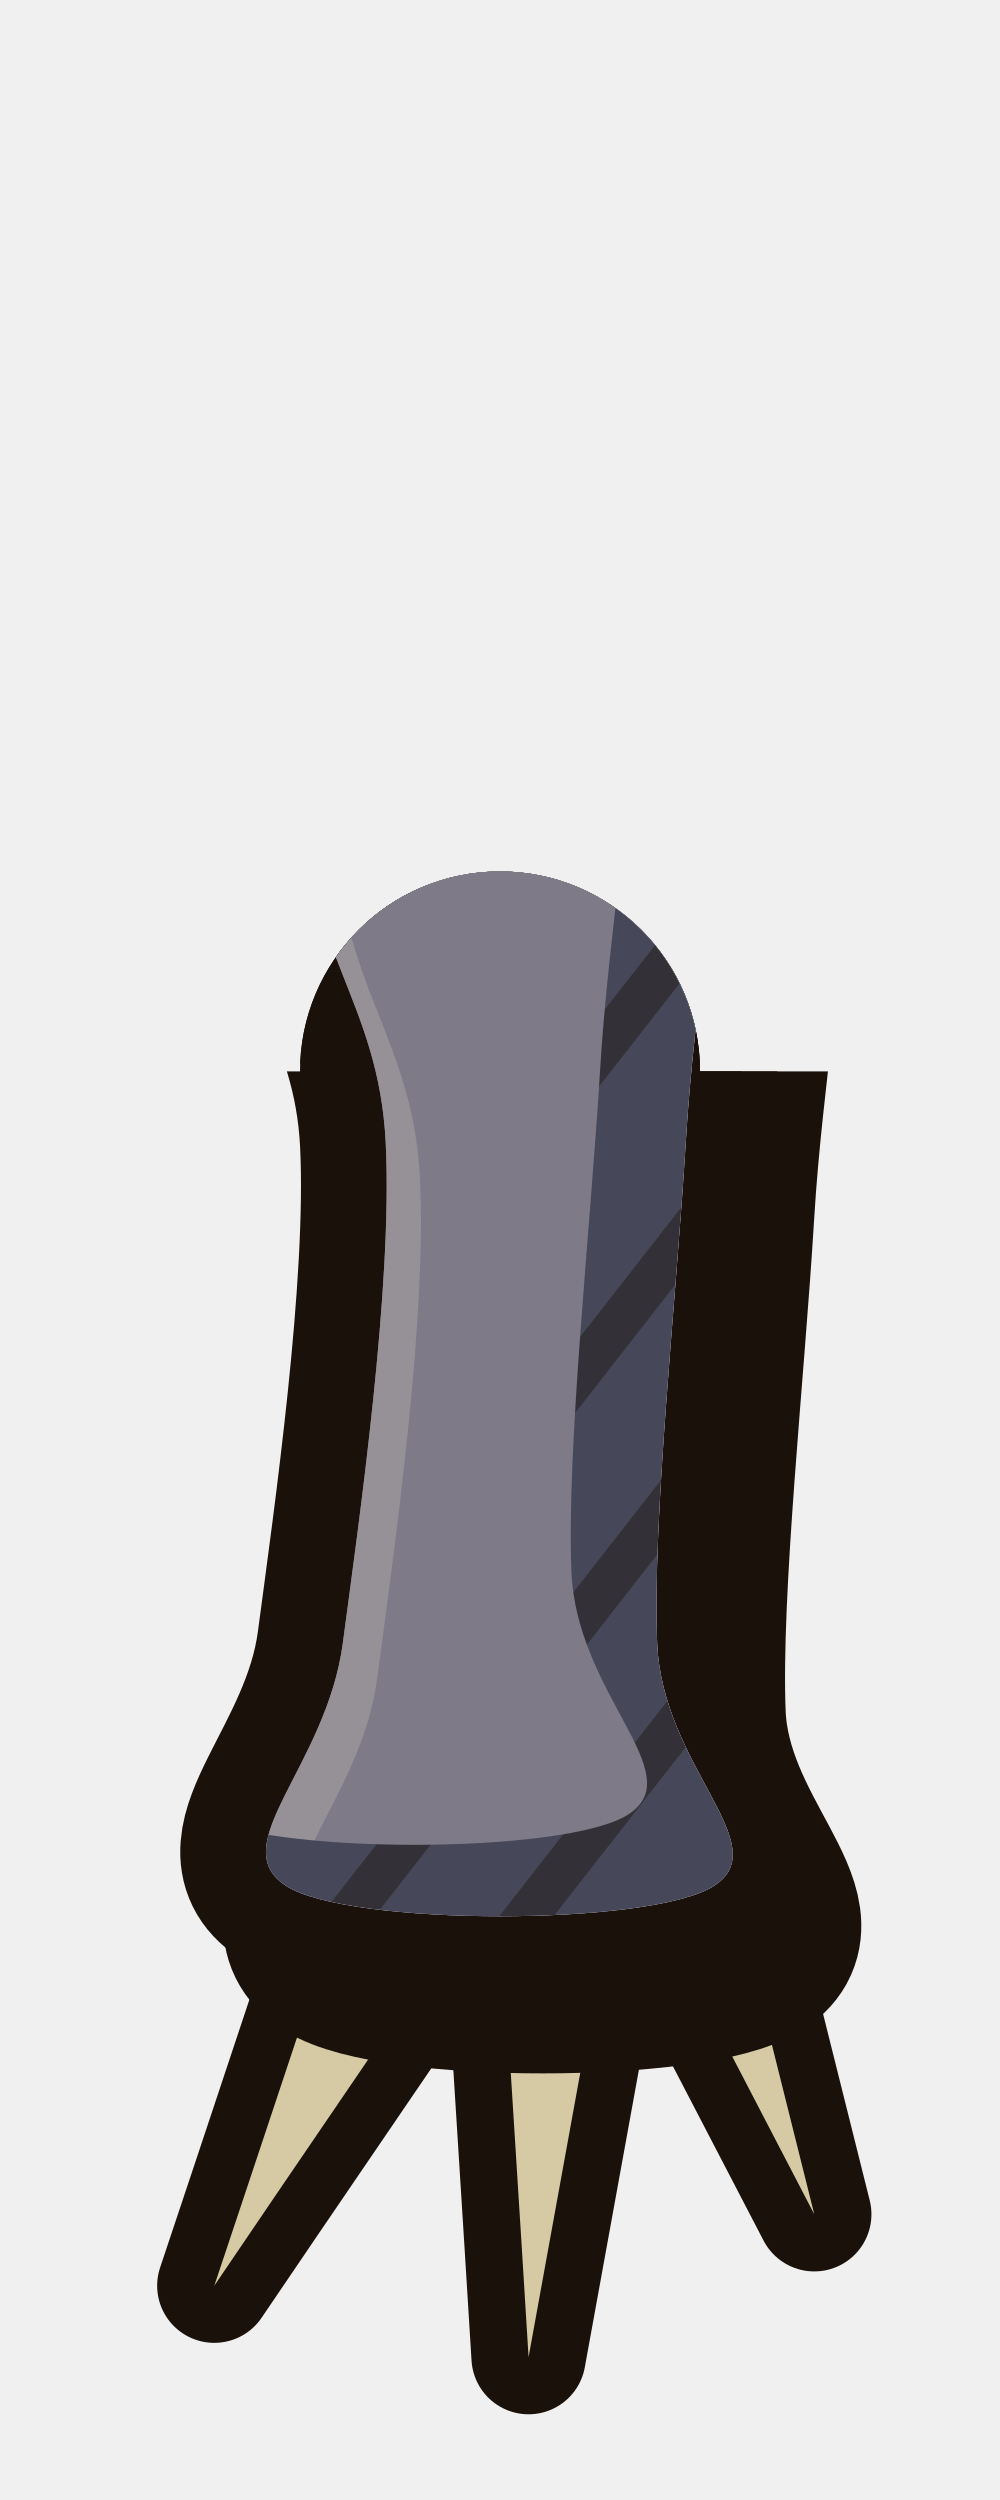
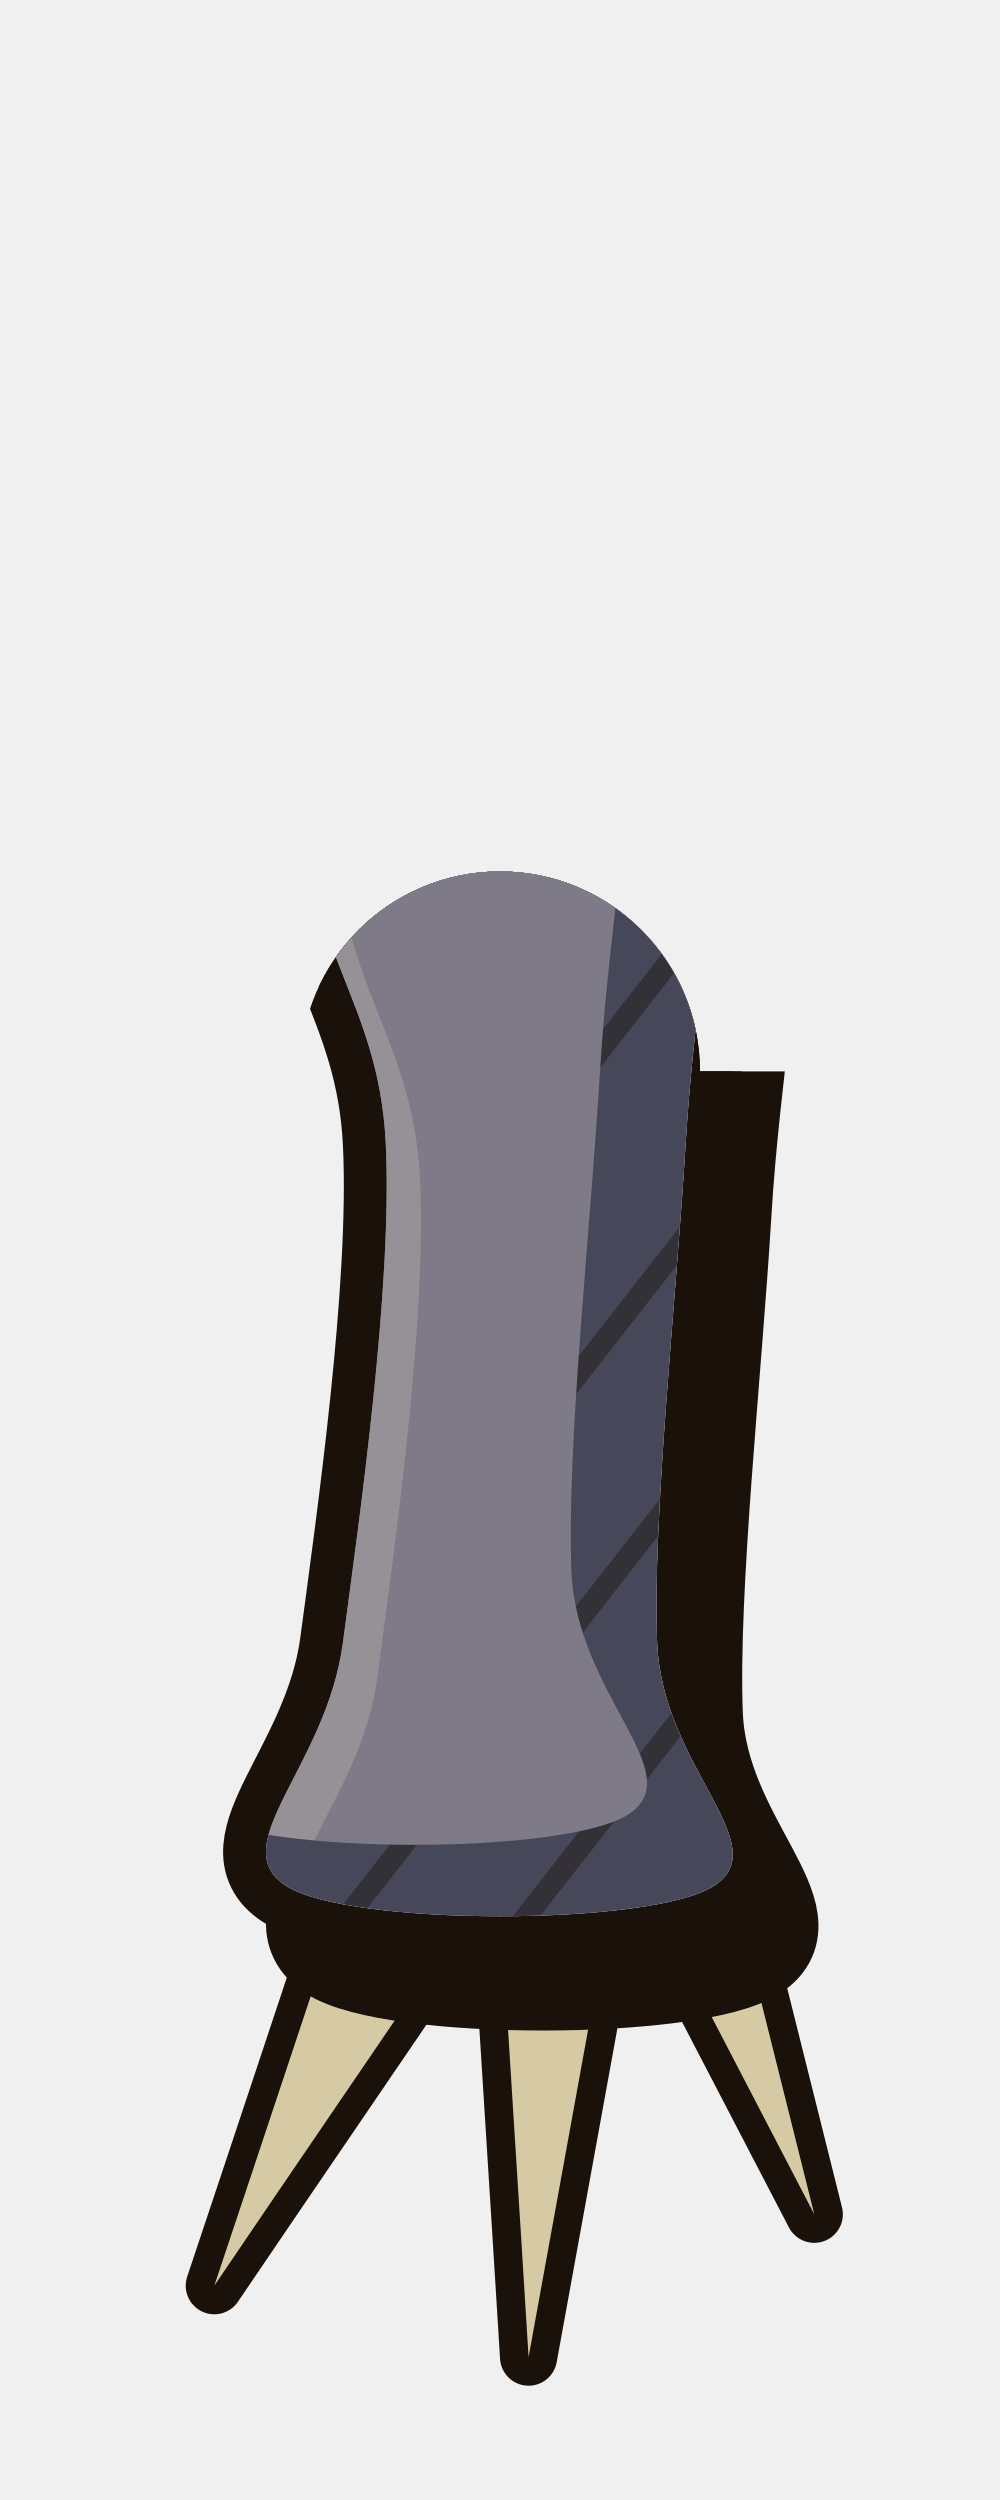
<svg xmlns="http://www.w3.org/2000/svg" width="14" height="35" viewBox="-7 -3 14 35">
  <defs>
    <clipPath id="lghoularmF">
      <rect x="-7" y="12" width="14" height="20" />
      <circle cx="0" cy="12" r="2.8" />
    </clipPath>
  </defs>
  <g clip-path="url(#lghoularmF)">
-     <path d="M-2 23C-2.67 25 -3.33 27 -4 29C-2.87 27.33 -1.73 25.67 -0.6 24C-1.07 23.67 -1.53 23.33 -2 23Z" fill="#1a110b" stroke="#1a110b" stroke-width="1.6" stroke-linejoin="round" />
+     <path d="M-2 23C-2.67 25 -3.33 27 -4 29C-2.87 27.33 -1.73 25.67 -0.6 24C-1.07 23.67 -1.53 23.33 -2 23Z" fill="#1a110b" stroke="#1a110b" stroke-width="0.80" stroke-linejoin="round" />
    <path d="M-2 23C-2.67 25 -3.33 27 -4 29C-2.87 27.33 -1.73 25.67 -0.6 24C-1.07 23.67 -1.53 23.33 -2 23Z" fill="#d6caa4" />
-     <path d="M0 23.6C0.13 25.73 0.27 27.87 0.4 30C0.8 27.8 1.2 25.6 1.6 23.4C1.07 23.47 0.53 23.53 0 23.6Z" fill="#1a110b" stroke="#1a110b" stroke-width="1.6" stroke-linejoin="round" />
+     <path d="M0 23.6C0.13 25.73 0.27 27.87 0.4 30C0.8 27.8 1.2 25.6 1.6 23.4C1.07 23.47 0.53 23.53 0 23.6Z" fill="#1a110b" stroke="#1a110b" stroke-width="0.80" stroke-linejoin="round" />
    <path d="M0 23.6C0.13 25.73 0.27 27.87 0.4 30C0.8 27.8 1.2 25.6 1.6 23.4C1.07 23.47 0.53 23.53 0 23.6Z" fill="#d6caa4" />
-     <path d="M1.8 23C2.67 24.67 3.53 26.33 4.4 28C3.93 26.13 3.47 24.27 3 22.4C2.6 22.6 2.2 22.8 1.8 23Z" fill="#1a110b" stroke="#1a110b" stroke-width="1.6" stroke-linejoin="round" />
+     <path d="M1.8 23C2.67 24.67 3.53 26.33 4.4 28C3.93 26.13 3.47 24.27 3 22.4C2.6 22.6 2.2 22.8 1.8 23Z" fill="#1a110b" stroke="#1a110b" stroke-width="0.80" stroke-linejoin="round" />
    <path d="M1.8 23C2.67 24.67 3.53 26.33 4.4 28C3.93 26.13 3.47 24.27 3 22.4C2.6 22.6 2.2 22.8 1.8 23Z" fill="#d6caa4" />
-     <path d="M-2 -1C-2.27 2 -2.87 5.67 -2.8 8C-2.73 10.33 -1.7 11 -1.6 13C-1.5 15 -1.97 18.27 -2.2 20C-2.43 21.73 -3.87 22.83 -3 23.4C-2.13 23.97 2.13 23.97 3 23.4C3.87 22.83 2.27 21.73 2.2 20C2.13 18.27 2.47 15.17 2.6 13C2.73 10.83 3.1 9.33 3 7C2.9 4.67 2.33 1.67 2 -1C0.67 -1 -0.67 -1 -2 -1Z" fill="#1a110b" stroke="#1a110b" stroke-width="2.4" stroke-linejoin="round" transform="translate(0.6 1)" />
-     <path d="M-2 -1C-2.27 2 -2.87 5.67 -2.8 8C-2.73 10.33 -1.7 11 -1.6 13C-1.5 15 -1.97 18.27 -2.2 20C-2.43 21.73 -3.87 22.83 -3 23.4C-2.13 23.97 2.13 23.97 3 23.4C3.87 22.83 2.27 21.73 2.2 20C2.13 18.27 2.47 15.17 2.6 13C2.73 10.83 3.1 9.33 3 7C2.9 4.67 2.33 1.67 2 -1C0.67 -1 -0.67 -1 -2 -1Z" fill="#1a110b" stroke="#1a110b" stroke-width="2.4" stroke-linejoin="round" />
+     <path d="M-2 -1C-2.27 2 -2.87 5.67 -2.8 8C-2.73 10.33 -1.7 11 -1.6 13C-1.5 15 -1.97 18.27 -2.2 20C-2.43 21.73 -3.87 22.83 -3 23.4C-2.13 23.97 2.13 23.97 3 23.4C3.87 22.83 2.27 21.73 2.2 20C2.13 18.27 2.47 15.17 2.6 13C2.73 10.83 3.1 9.33 3 7C2.9 4.67 2.33 1.67 2 -1C0.67 -1 -0.67 -1 -2 -1Z" fill="#1a110b" stroke="#1a110b" stroke-width="1.20" stroke-linejoin="round" transform="translate(0.6 1)" />
+     <path d="M-2 -1C-2.27 2 -2.87 5.67 -2.8 8C-2.73 10.33 -1.7 11 -1.6 13C-1.5 15 -1.97 18.27 -2.2 20C-2.43 21.73 -3.87 22.83 -3 23.4C-2.13 23.97 2.13 23.97 3 23.4C3.87 22.83 2.27 21.73 2.2 20C2.13 18.27 2.47 15.17 2.6 13C2.73 10.83 3.1 9.33 3 7C2.9 4.67 2.33 1.67 2 -1C0.67 -1 -0.67 -1 -2 -1Z" fill="#1a110b" stroke="#1a110b" stroke-width="1.20" stroke-linejoin="round" />
    <path d="M-2 -1C-2.27 2 -2.87 5.67 -2.8 8C-2.73 10.33 -1.7 11 -1.6 13C-1.5 15 -1.97 18.27 -2.2 20C-2.43 21.73 -3.87 22.83 -3 23.4C-2.13 23.97 2.13 23.97 3 23.4C3.87 22.83 2.27 21.73 2.2 20C2.13 18.27 2.47 15.17 2.6 13C2.73 10.83 3.1 9.33 3 7C2.9 4.67 2.33 1.67 2 -1C0.67 -1 -0.67 -1 -2 -1Z" fill="#7e7a88" />
    <clipPath id="c3866">
      <path d="M-2 -1C-2.27 2 -2.87 5.67 -2.8 8C-2.73 10.33 -1.7 11 -1.6 13C-1.5 15 -1.97 18.27 -2.2 20C-2.43 21.73 -3.87 22.83 -3 23.4C-2.13 23.97 2.13 23.97 3 23.4C3.87 22.83 2.27 21.73 2.2 20C2.13 18.27 2.47 15.17 2.6 13C2.73 10.83 3.1 9.33 3 7C2.9 4.67 2.33 1.67 2 -1C0.67 -1 -0.67 -1 -2 -1Z" />
    </clipPath>
    <g clip-path="url(#c3866)">
      <rect x="-600" y="-600" width="1200" height="1200" fill="#959196" />
      <path d="M-2 -1C-2.27 2 -2.87 5.67 -2.8 8C-2.73 10.33 -1.7 11 -1.6 13C-1.5 15 -1.97 18.27 -2.2 20C-2.43 21.73 -3.87 22.83 -3 23.4C-2.13 23.97 2.13 23.97 3 23.4C3.87 22.83 2.27 21.73 2.2 20C2.13 18.27 2.47 15.17 2.6 13C2.73 10.83 3.1 9.33 3 7C2.9 4.67 2.33 1.67 2 -1C0.67 -1 -0.67 -1 -2 -1Z" fill="#7e7a88" transform="translate(0.48 0.5)" />
      <mask id="m3866" maskUnits="userSpaceOnUse" x="-600" y="-600" width="1200" height="1200">
        <rect x="-600" y="-600" width="1200" height="1200" fill="#fff" />
        <path d="M-2 -1C-2.27 2 -2.87 5.67 -2.8 8C-2.73 10.33 -1.7 11 -1.6 13C-1.5 15 -1.97 18.27 -2.2 20C-2.43 21.73 -3.87 22.83 -3 23.4C-2.13 23.97 2.13 23.97 3 23.4C3.87 22.83 2.27 21.73 2.2 20C2.13 18.27 2.47 15.17 2.6 13C2.73 10.83 3.1 9.33 3 7C2.9 4.67 2.33 1.67 2 -1C0.67 -1 -0.67 -1 -2 -1Z" fill="#000" transform="translate(-1.2 -1)" />
      </mask>
      <g mask="url(#m3866)">
        <rect x="-600" y="-600" width="1200" height="1200" fill="#464758" />
-         <path d="M-20.49 13.23L-3.81 -8.12M-18.91 14.56L-2.63 -6.28M-17.51 15.96L0.47 -7.05M-15.81 16.96L1.69 -5.44M-12.77 16.1L3.55 -4.79M-12.48 18.7L4.58 -3.13M-11.35 20.46L4.35 0.36M-9.01 20.85L7.23 0.07M-6.55 21.88L9.07 1.89M-4.09 22.88L10.15 4.64M-2.66 24.5L13.5 3.81M-2.07 26.95L14.33 5.96M0.04 28.08L16.79 6.65M2.39 28.05L17.81 8.32M2.86 31.69L18.9 11.15" fill="none" stroke="#1a110b" stroke-width="0.6" stroke-opacity="0.42" stroke-linecap="round" />
+         <path d="M-20.49 13.23L-3.81 -8.12M-18.91 14.56L-2.63 -6.28M-17.51 15.96L0.47 -7.05M-15.81 16.96L1.69 -5.44M-12.77 16.1L3.55 -4.79M-12.48 18.7L4.58 -3.13M-11.35 20.46L4.35 0.36M-9.01 20.85L7.23 0.07M-6.55 21.88L9.07 1.89M-4.09 22.88L10.15 4.64M-2.66 24.5L13.5 3.81M-2.07 26.95L14.33 5.96M0.04 28.08L16.79 6.65M2.39 28.05L17.81 8.32M2.86 31.69L18.9 11.15" fill="none" stroke="#1a110b" stroke-width="0.30" stroke-opacity="0.42" stroke-linecap="round" />
      </g>
    </g>
  </g>
</svg>
